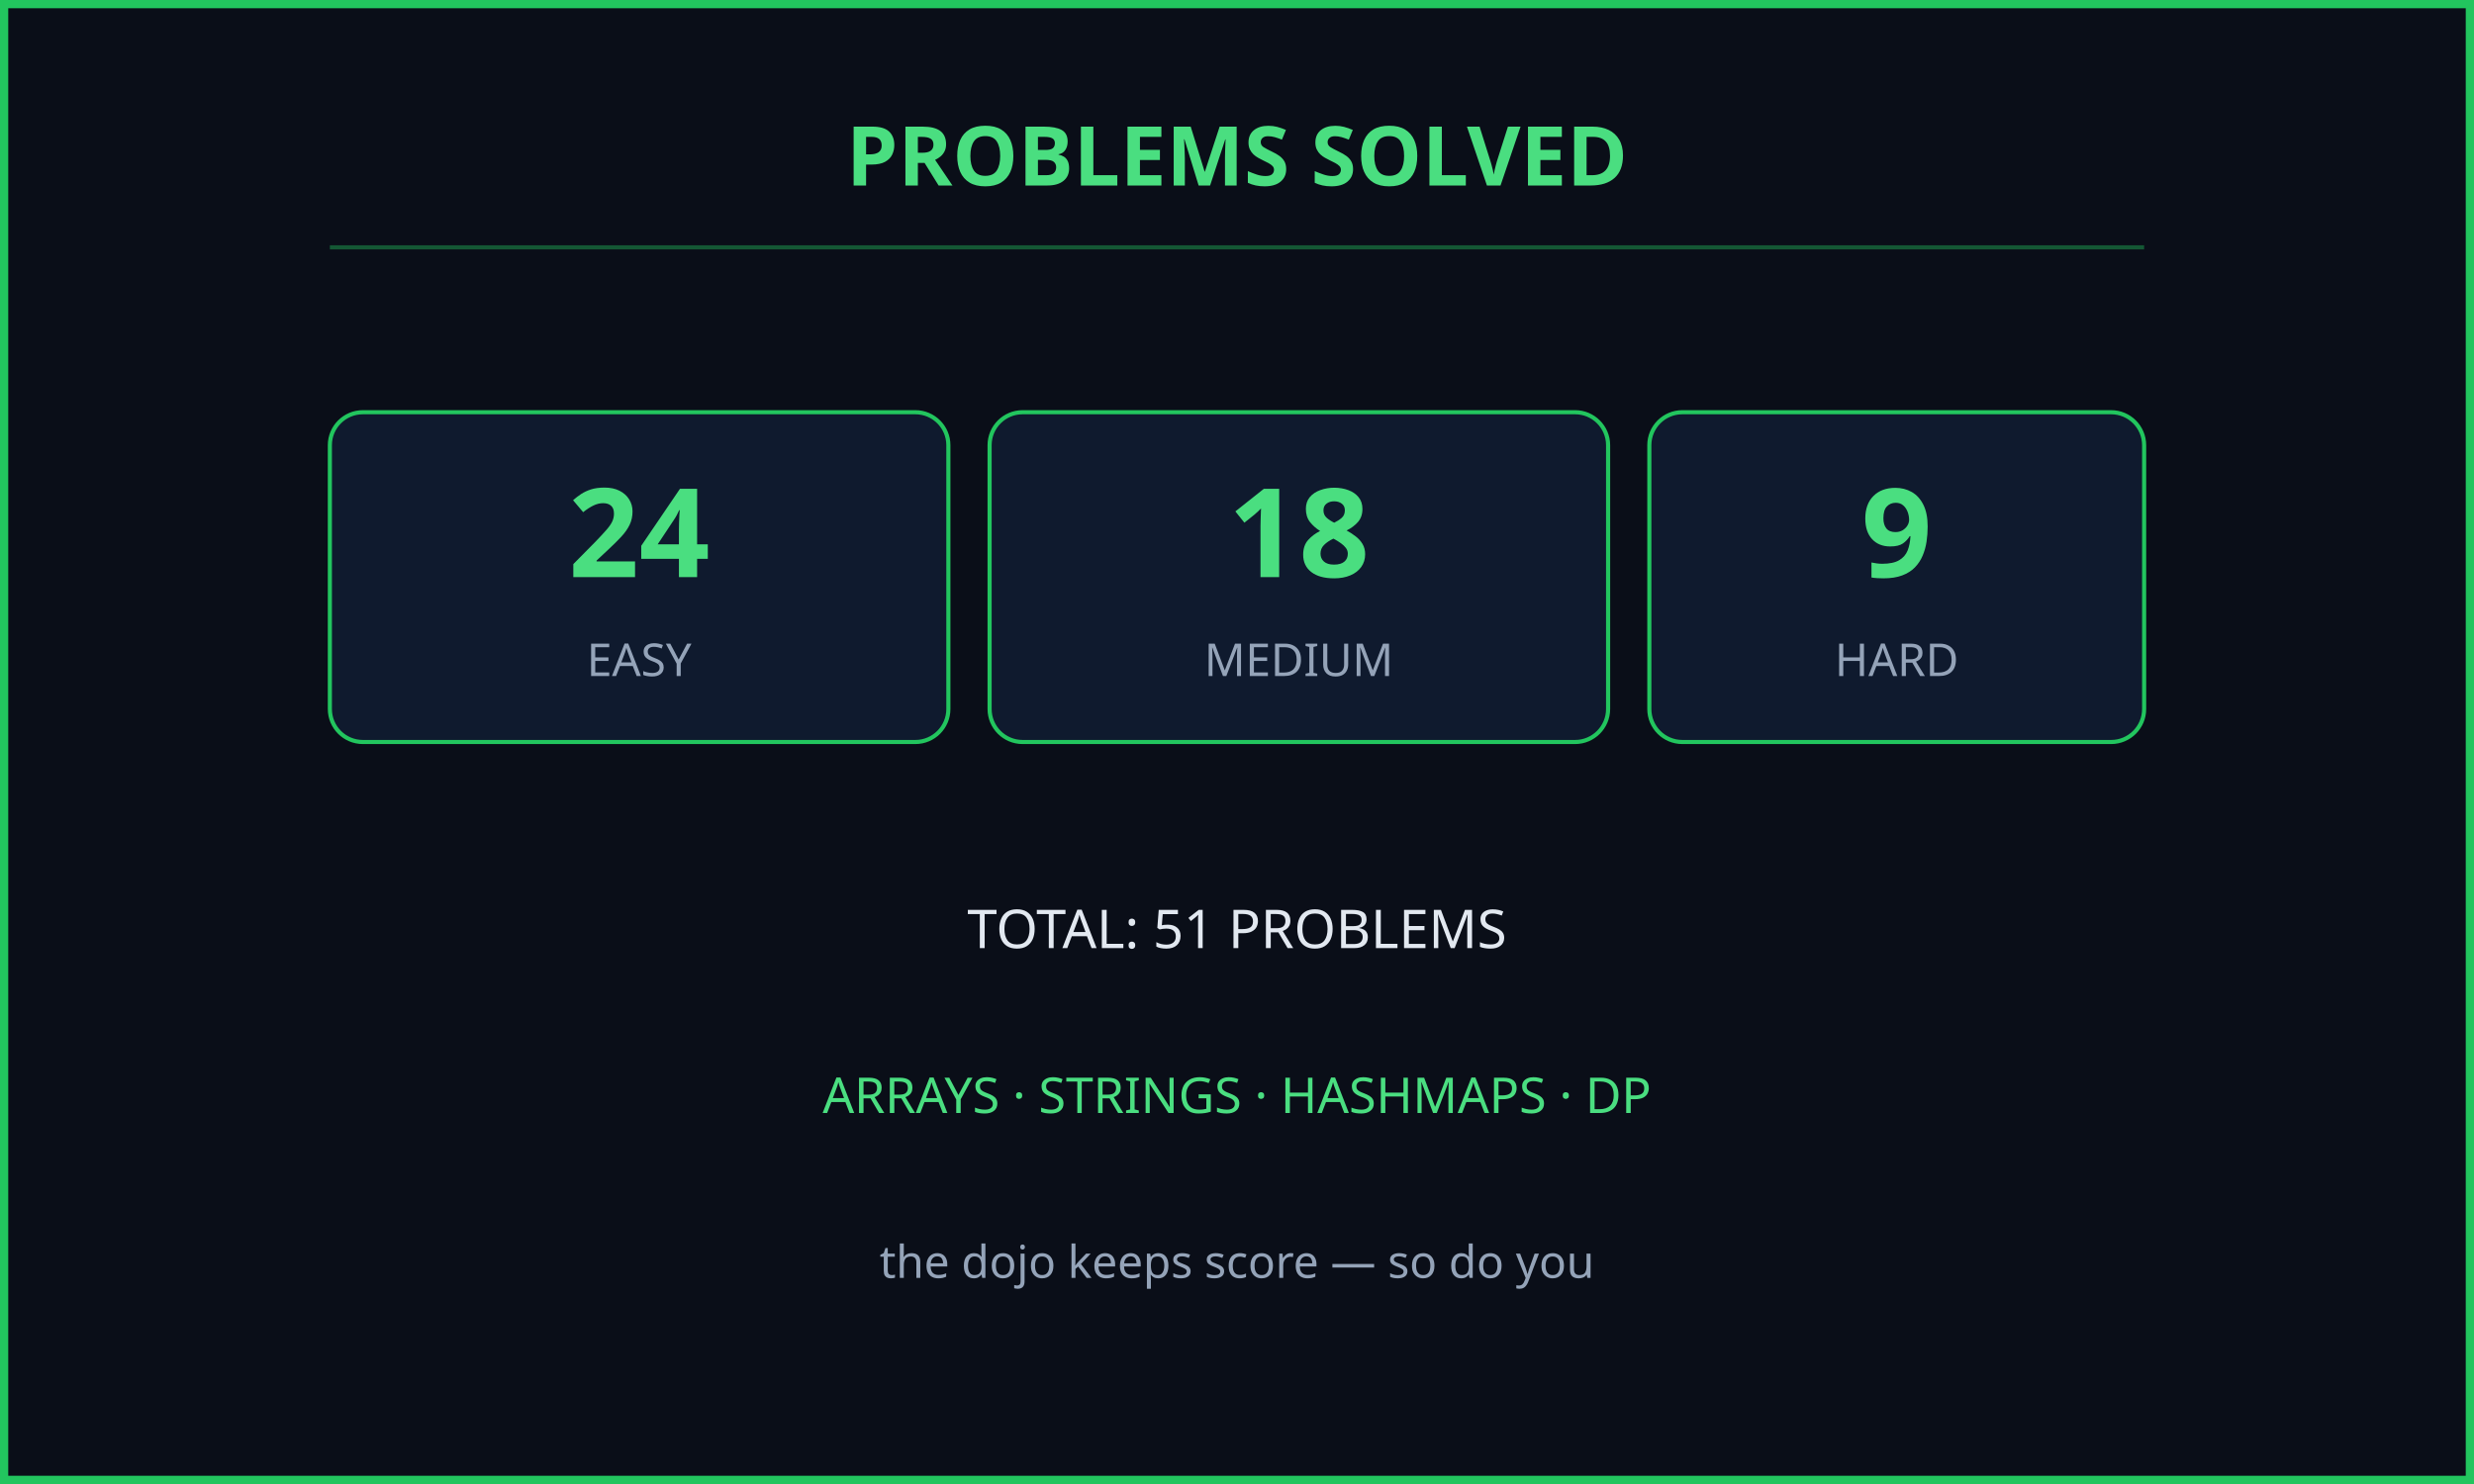
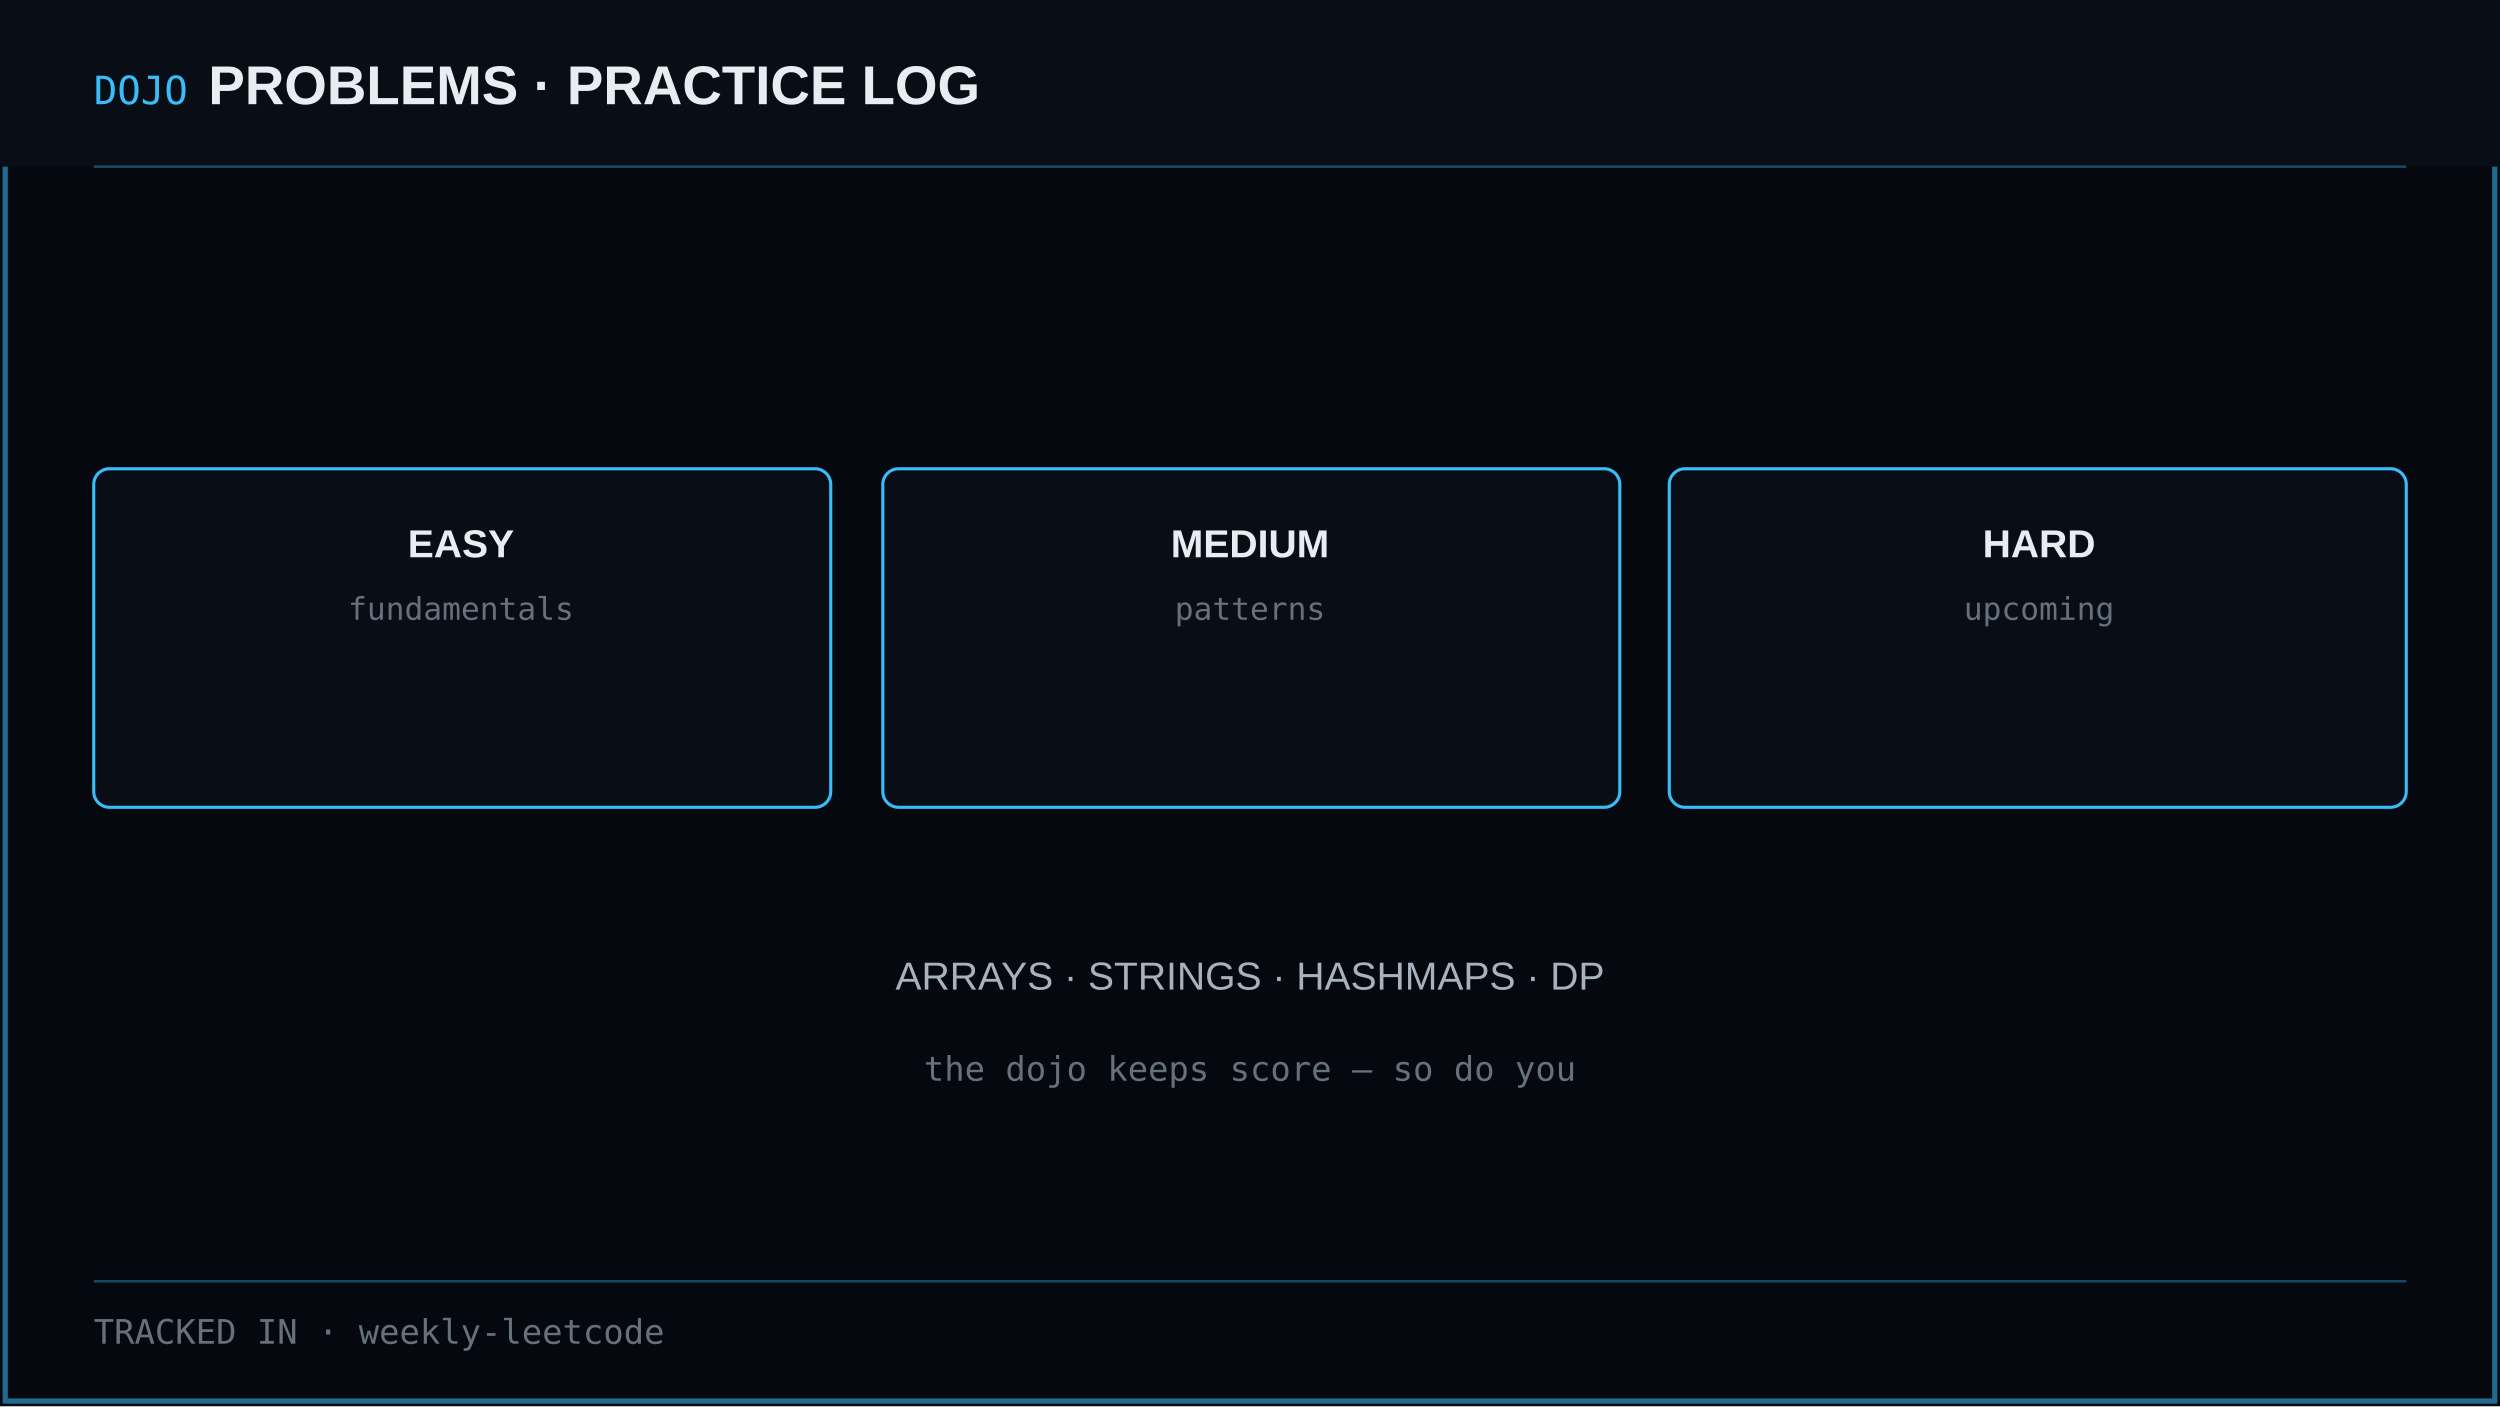
- <svg xmlns="http://www.w3.org/2000/svg" viewBox="0 0 600 360">
-   <rect width="600" height="360" fill="#0a0e18" />
-   <rect x="1" y="1" width="598" height="358" fill="none" stroke="#22c55e" stroke-width="2" />
-   <text x="300" y="45" fill="#4ade80" font-size="20" font-family="sans-serif" text-anchor="middle" font-weight="bold">PROBLEMS SOLVED</text>
-   <line x1="80" y1="60" x2="520" y2="60" stroke="#22c55e" stroke-width="1" opacity="0.4" />
-   <rect x="80" y="100" width="150" height="80" rx="8" fill="#0f1a2e" stroke="#22c55e" stroke-width="1" />
-   <text x="155" y="140" fill="#4ade80" font-size="30" font-family="sans-serif" text-anchor="middle" font-weight="bold">24</text>
-   <text x="155" y="164" fill="#94a3b8" font-size="11" font-family="sans-serif" text-anchor="middle">EASY</text>
-   <rect x="240" y="100" width="150" height="80" rx="8" fill="#0f1a2e" stroke="#22c55e" stroke-width="1" />
-   <text x="315" y="140" fill="#4ade80" font-size="30" font-family="sans-serif" text-anchor="middle" font-weight="bold">18</text>
-   <text x="315" y="164" fill="#94a3b8" font-size="11" font-family="sans-serif" text-anchor="middle">MEDIUM</text>
-   <rect x="400" y="100" width="120" height="80" rx="8" fill="#0f1a2e" stroke="#22c55e" stroke-width="1" />
-   <text x="460" y="140" fill="#4ade80" font-size="30" font-family="sans-serif" text-anchor="middle" font-weight="bold">9</text>
-   <text x="460" y="164" fill="#94a3b8" font-size="11" font-family="sans-serif" text-anchor="middle">HARD</text>
-   <text x="300" y="230" fill="#e2e8f0" font-size="13" font-family="sans-serif" text-anchor="middle">TOTAL: 51 PROBLEMS</text>
-   <text x="300" y="270" fill="#4ade80" font-size="12" font-family="sans-serif" text-anchor="middle">ARRAYS · STRINGS · HASHMAPS · DP</text>
-   <text x="300" y="310" fill="#94a3b8" font-size="11" font-family="sans-serif" text-anchor="middle">the dojo keeps score — so do you</text>
+ <svg xmlns="http://www.w3.org/2000/svg" viewBox="0 0 960 540">
+   <rect width="960" height="540" fill="#05080e" />
+   <rect x="2" y="2" width="956" height="536" fill="none" stroke="#38bdf8" stroke-width="2" opacity="0.55" />
+   <rect x="0" y="0" width="960" height="64" fill="#080d16" />
+   <text x="36" y="40" fill="#38bdf8" font-size="15" font-family="'JetBrains Mono', monospace">DOJO</text>
+   <text x="80" y="40" fill="#e8edf2" font-size="21" font-family="Arial, sans-serif" font-weight="bold">PROBLEMS · PRACTICE LOG</text>
+   <line x1="36" y1="64" x2="924" y2="64" stroke="#38bdf8" stroke-width="1" opacity="0.35" />
+   <rect x="36" y="180" width="283" height="130" rx="6" fill="#080d16" stroke="#38bdf8" stroke-width="1.2" />
+   <text x="177" y="214" fill="#e8edf2" font-size="15" font-family="Arial, sans-serif" font-weight="bold" text-anchor="middle">EASY</text>
+   <text x="177" y="238" fill="#66717c" font-size="12" font-family="'JetBrains Mono', monospace" text-anchor="middle">fundamentals</text>
+   <rect x="339" y="180" width="283" height="130" rx="6" fill="#080d16" stroke="#38bdf8" stroke-width="1.2" />
+   <text x="480" y="214" fill="#e8edf2" font-size="15" font-family="Arial, sans-serif" font-weight="bold" text-anchor="middle">MEDIUM</text>
+   <text x="480" y="238" fill="#66717c" font-size="12" font-family="'JetBrains Mono', monospace" text-anchor="middle">patterns</text>
+   <rect x="641" y="180" width="283" height="130" rx="6" fill="#080d16" stroke="#38bdf8" stroke-width="1.2" />
+   <text x="783" y="214" fill="#e8edf2" font-size="15" font-family="Arial, sans-serif" font-weight="bold" text-anchor="middle">HARD</text>
+   <text x="783" y="238" fill="#66717c" font-size="12" font-family="'JetBrains Mono', monospace" text-anchor="middle">upcoming</text>
+   <text x="480" y="380" fill="#a8b2bd" font-size="15" font-family="Arial, sans-serif" text-anchor="middle">ARRAYS · STRINGS · HASHMAPS · DP</text>
+   <text x="480" y="415" fill="#66717c" font-size="13" font-family="'JetBrains Mono', monospace" text-anchor="middle">the dojo keeps score — so do you</text>
+   <line x1="36" y1="492" x2="924" y2="492" stroke="#38bdf8" stroke-width="1" opacity="0.35" />
+   <text x="36" y="516" fill="#66717c" font-size="13" font-family="'JetBrains Mono', monospace">TRACKED IN · weekly-leetcode</text>
</svg>
